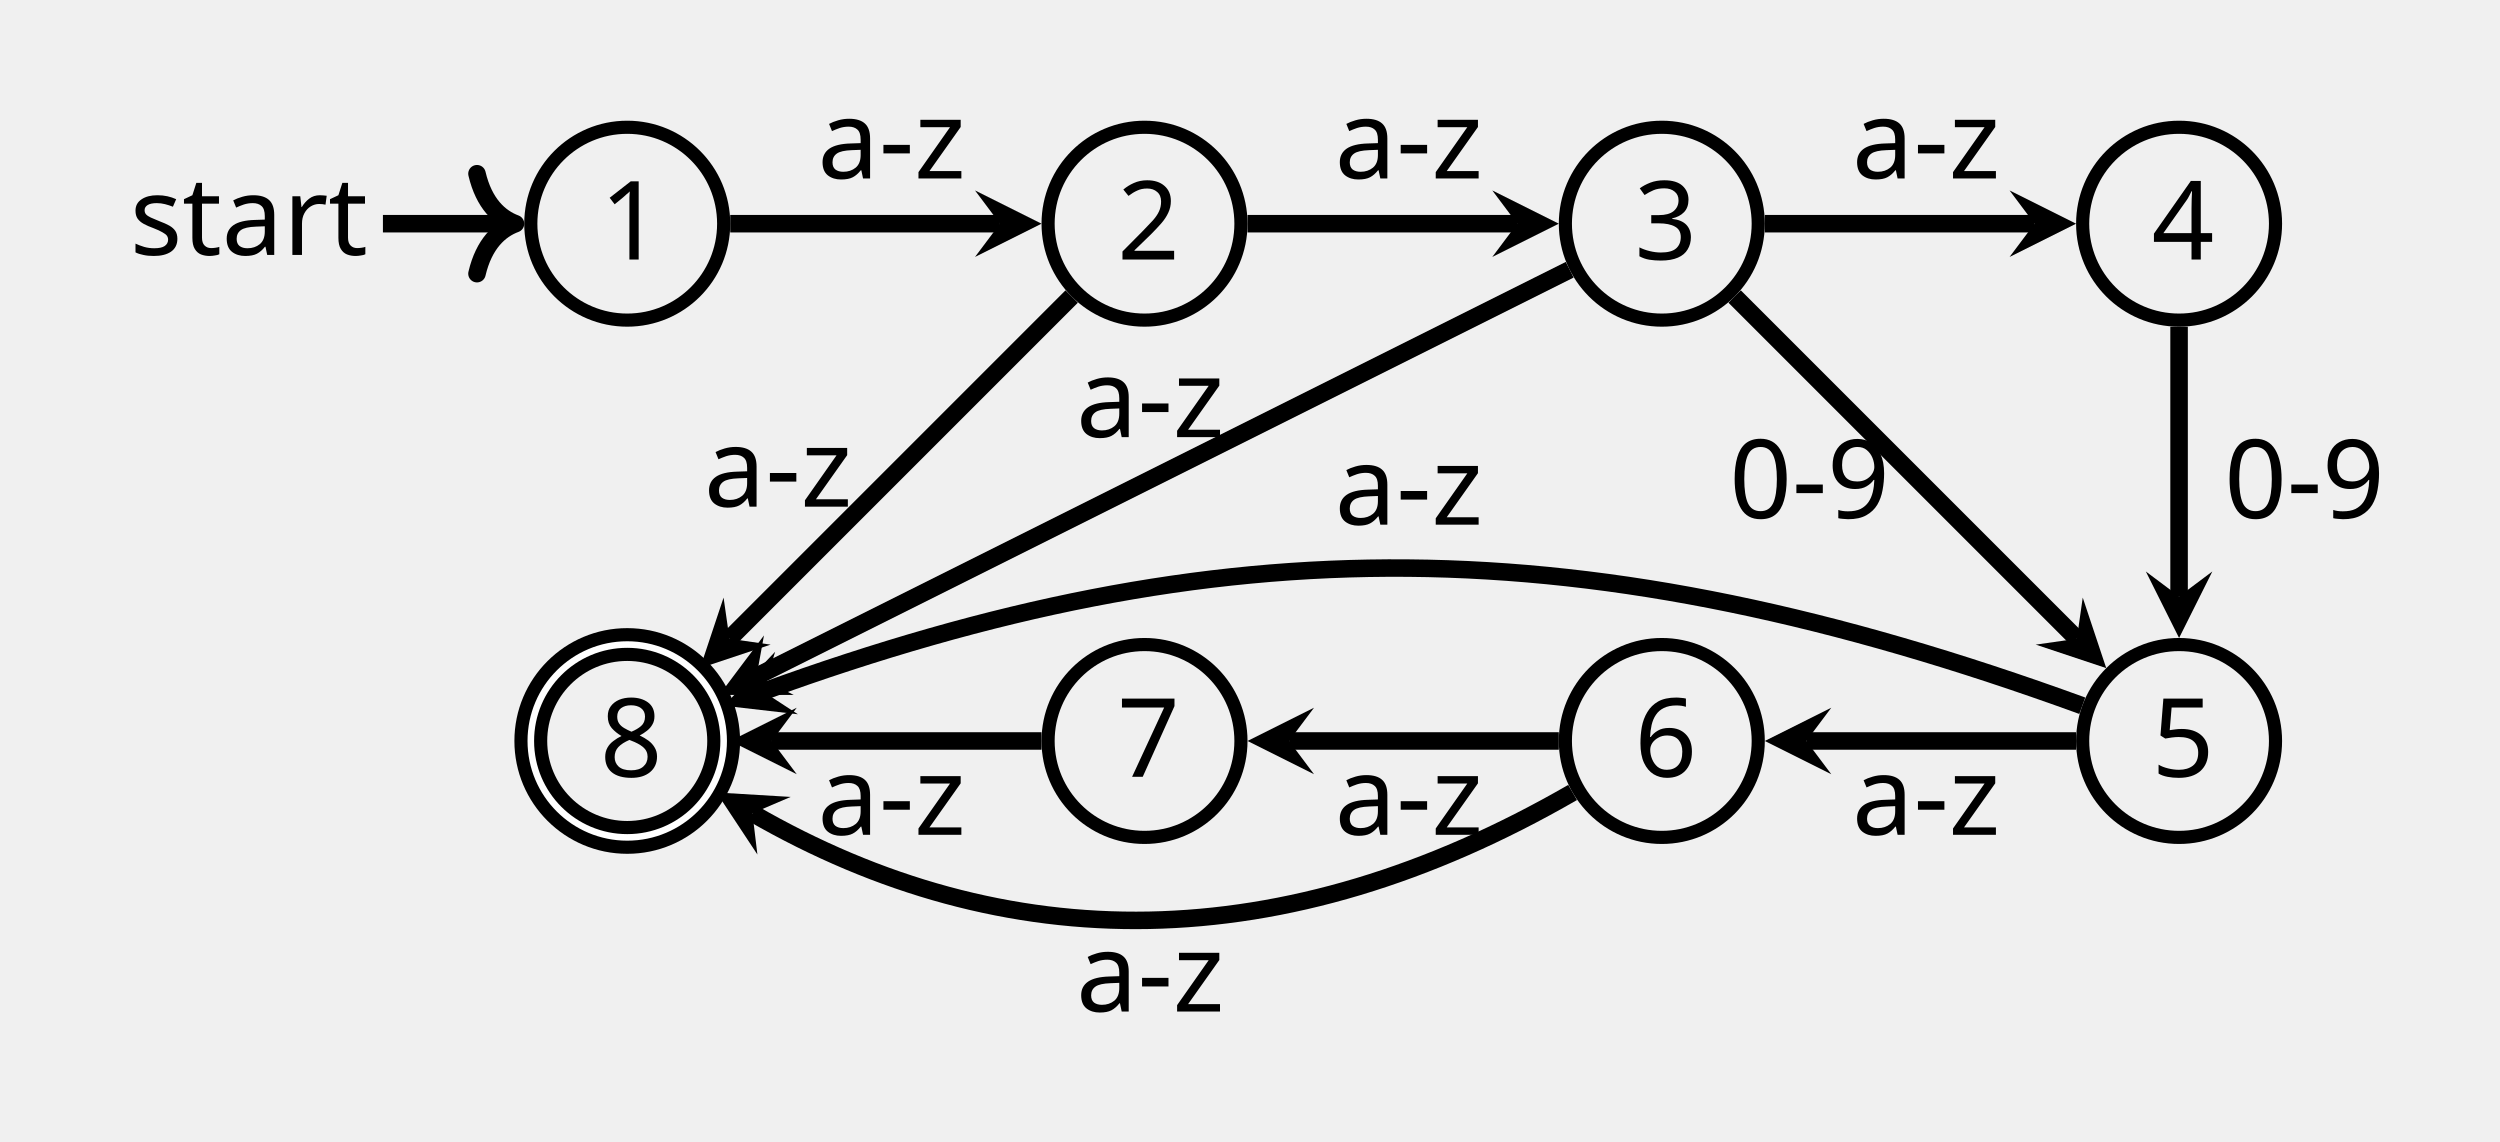
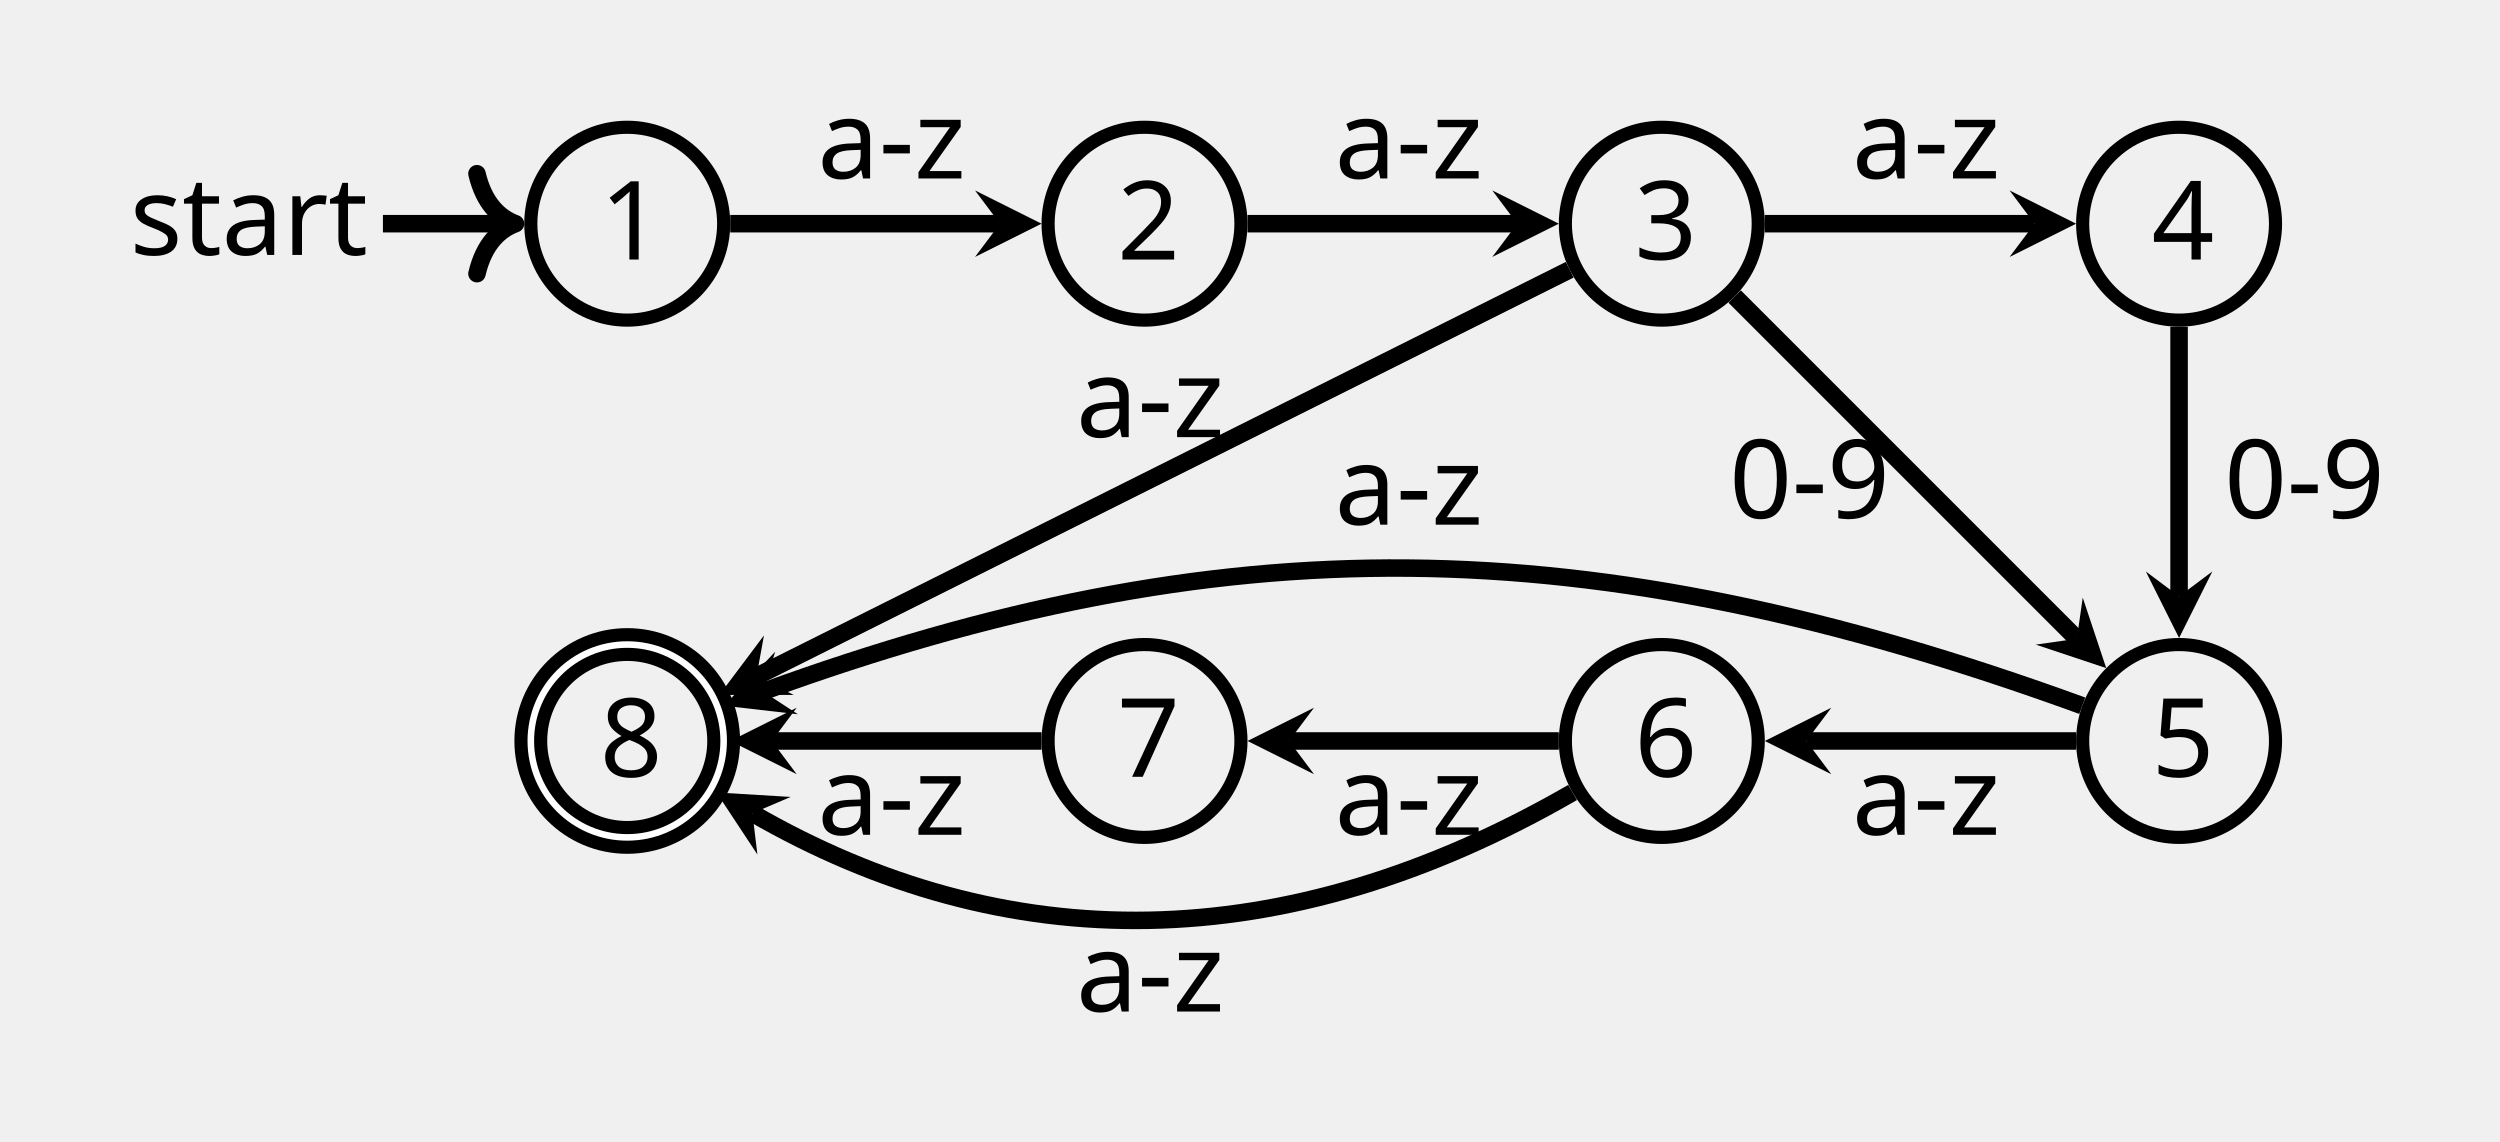
<svg xmlns="http://www.w3.org/2000/svg" version="1.1" id="svg2" width="303.543" height="138.58" viewBox="0 0 303.543 138.58">
  <defs id="defs6" />
  <g id="g8" transform="matrix(1.333333,0,0,-1.333333,0,138.58)">
    <g id="g10" transform="translate(57.118,83.565)">
      <g id="g12">
        <g id="g14">
          <g id="g16">
            <g id="g18">
              <path d="M 8.781,0 C 8.781,4.85 4.85,8.781 0,8.781 -4.85,8.781 -8.781,4.85 -8.781,0 c 0,-4.85 3.932,-8.781 8.781,-8.781 4.85,0 8.781,3.932 8.781,8.781 z" style="fill:none;stroke:#000000;stroke-width:1.196;stroke-linecap:butt;stroke-linejoin:miter;stroke-miterlimit:10;stroke-dasharray:none;stroke-opacity:1" id="path20" />
            </g>
            <g id="g22" transform="translate(-2.49,-3.265)">
              <g id="g24">
                <g id="g26" transform="translate(-54.628,-80.3)">
                  <text xml:space="preserve" transform="matrix(1,0,0,-1,54.628,80.3)" style="font-variant:normal;font-weight:normal;font-size:9.963px;font-family:CMSS10;-inkscape-font-specification:CMSS10;writing-mode:lr-tb;fill:#000000;fill-opacity:1;fill-rule:nonzero;stroke:none" id="text30">
                    <tspan x="0" y="0" id="tspan28">1</tspan>
                  </text>
                  <g id="g32" transform="translate(54.628,80.3)" />
                </g>
              </g>
              <g id="g34" transform="translate(2.49,3.265)" />
            </g>
          </g>
          <g id="g36">
            <g id="g38">
              <path d="m -22.248,0 h 11.274" style="fill:none;stroke:#000000;stroke-width:1.594;stroke-linecap:butt;stroke-linejoin:miter;stroke-miterlimit:10;stroke-dasharray:none;stroke-opacity:1" id="path40" />
              <g id="g42" transform="translate(-10.17616)">
                <g id="g44">
                  <path d="M -3.507,4.551 C -2.866,1.82 -1.438,0.531 0,0 -1.438,-0.531 -2.866,-1.82 -3.507,-4.551" style="fill:none;stroke:#000000;stroke-width:1.594;stroke-linecap:round;stroke-linejoin:round;stroke-miterlimit:10;stroke-dasharray:none;stroke-opacity:1" id="path46" />
                </g>
              </g>
              <g id="g48">
                <g id="g50" transform="translate(-45.294,-2.846)">
                  <g id="g52">
                    <g id="g54" transform="translate(-11.824,-80.719)">
                      <text xml:space="preserve" transform="matrix(1,0,0,-1,11.824,80.719)" style="font-variant:normal;font-weight:normal;font-size:9.963px;font-family:CMSS10;-inkscape-font-specification:CMSS10;writing-mode:lr-tb;fill:#000000;fill-opacity:1;fill-rule:nonzero;stroke:none" id="text58">
                        <tspan x="0 3.819 7.416 11.925 15.329" y="0" id="tspan56">start</tspan>
                      </text>
                      <g id="g60" transform="translate(11.824,80.719)" />
                    </g>
                  </g>
                  <g id="g62" transform="translate(45.294,2.846)" />
                </g>
              </g>
            </g>
          </g>
          <g id="g64">
            <g id="g66">
              <path d="m 55.886,0 c 0,4.85 -3.932,8.781 -8.781,8.781 -4.85,0 -8.781,-3.932 -8.781,-8.781 0,-4.85 3.932,-8.781 8.781,-8.781 4.85,0 8.781,3.932 8.781,8.781 z" style="fill:none;stroke:#000000;stroke-width:1.196;stroke-linecap:butt;stroke-linejoin:miter;stroke-miterlimit:10;stroke-dasharray:none;stroke-opacity:1" id="path68" />
            </g>
            <g id="g70" transform="translate(44.614,-3.265)">
              <g id="g72">
                <g id="g74" transform="translate(-101.732,-80.3)">
                  <text xml:space="preserve" transform="matrix(1,0,0,-1,101.732,80.3)" style="font-variant:normal;font-weight:normal;font-size:9.963px;font-family:CMSS10;-inkscape-font-specification:CMSS10;writing-mode:lr-tb;fill:#000000;fill-opacity:1;fill-rule:nonzero;stroke:none" id="text78">
                    <tspan x="0" y="0" id="tspan76">2</tspan>
                  </text>
                  <g id="g80" transform="translate(101.732,80.3)" />
                </g>
              </g>
              <g id="g82" transform="translate(-44.614,3.265)" />
            </g>
          </g>
          <g id="g84">
            <g id="g86">
              <path d="m 102.992,0 c 0,4.85 -3.932,8.781 -8.781,8.781 -4.85,0 -8.781,-3.932 -8.781,-8.781 0,-4.85 3.932,-8.781 8.781,-8.781 4.85,0 8.781,3.932 8.781,8.781 z" style="fill:none;stroke:#000000;stroke-width:1.196;stroke-linecap:butt;stroke-linejoin:miter;stroke-miterlimit:10;stroke-dasharray:none;stroke-opacity:1" id="path88" />
            </g>
            <g id="g90" transform="translate(91.719,-3.265)">
              <g id="g92">
                <g id="g94" transform="translate(-148.837,-80.3)">
                  <text xml:space="preserve" transform="matrix(1,0,0,-1,148.837,80.3)" style="font-variant:normal;font-weight:normal;font-size:9.963px;font-family:CMSS10;-inkscape-font-specification:CMSS10;writing-mode:lr-tb;fill:#000000;fill-opacity:1;fill-rule:nonzero;stroke:none" id="text98">
                    <tspan x="0" y="0" id="tspan96">3</tspan>
                  </text>
                  <g id="g100" transform="translate(148.837,80.3)" />
                </g>
              </g>
              <g id="g102" transform="translate(-91.719,3.265)" />
            </g>
          </g>
          <g id="g104">
            <g id="g106">
              <path d="m 150.097,0 c 0,4.85 -3.932,8.781 -8.781,8.781 -4.85,0 -8.781,-3.932 -8.781,-8.781 0,-4.85 3.932,-8.781 8.781,-8.781 4.85,0 8.781,3.932 8.781,8.781 z" style="fill:none;stroke:#000000;stroke-width:1.196;stroke-linecap:butt;stroke-linejoin:miter;stroke-miterlimit:10;stroke-dasharray:none;stroke-opacity:1" id="path108" />
            </g>
            <g id="g110" transform="translate(138.823,-3.265)">
              <g id="g112">
                <g id="g114" transform="translate(-195.941,-80.3)">
                  <text xml:space="preserve" transform="matrix(1,0,0,-1,195.941,80.3)" style="font-variant:normal;font-weight:normal;font-size:9.963px;font-family:CMSS10;-inkscape-font-specification:CMSS10;writing-mode:lr-tb;fill:#000000;fill-opacity:1;fill-rule:nonzero;stroke:none" id="text118">
                    <tspan x="0" y="0" id="tspan116">4</tspan>
                  </text>
                  <g id="g120" transform="translate(195.941,80.3)" />
                </g>
              </g>
              <g id="g122" transform="translate(-138.823,3.265)" />
            </g>
          </g>
          <g id="g124">
            <g id="g126">
              <path d="m 150.097,-47.105 c 0,4.85 -3.932,8.781 -8.781,8.781 -4.85,0 -8.781,-3.932 -8.781,-8.781 0,-4.85 3.932,-8.781 8.781,-8.781 4.85,0 8.781,3.932 8.781,8.781 z" style="fill:none;stroke:#000000;stroke-width:1.196;stroke-linecap:butt;stroke-linejoin:miter;stroke-miterlimit:10;stroke-dasharray:none;stroke-opacity:1" id="path128" />
            </g>
            <g id="g130" transform="translate(138.823,-50.37)">
              <g id="g132">
                <g id="g134" transform="translate(-195.941,-33.195)">
                  <text xml:space="preserve" transform="matrix(1,0,0,-1,195.941,33.195)" style="font-variant:normal;font-weight:normal;font-size:9.963px;font-family:CMSS10;-inkscape-font-specification:CMSS10;writing-mode:lr-tb;fill:#000000;fill-opacity:1;fill-rule:nonzero;stroke:none" id="text138">
                    <tspan x="0" y="0" id="tspan136">5</tspan>
                  </text>
                  <g id="g140" transform="translate(195.941,33.195)" />
                </g>
              </g>
              <g id="g142" transform="translate(-138.823,50.37)" />
            </g>
          </g>
          <g id="g144">
            <g id="g146">
              <path d="m 102.992,-47.105 c 0,4.85 -3.932,8.781 -8.781,8.781 -4.85,0 -8.781,-3.932 -8.781,-8.781 0,-4.85 3.932,-8.781 8.781,-8.781 4.85,0 8.781,3.932 8.781,8.781 z" style="fill:none;stroke:#000000;stroke-width:1.196;stroke-linecap:butt;stroke-linejoin:miter;stroke-miterlimit:10;stroke-dasharray:none;stroke-opacity:1" id="path148" />
            </g>
            <g id="g150" transform="translate(91.719,-50.37)">
              <g id="g152">
                <g id="g154" transform="translate(-148.837,-33.195)">
                  <text xml:space="preserve" transform="matrix(1,0,0,-1,148.837,33.195)" style="font-variant:normal;font-weight:normal;font-size:9.963px;font-family:CMSS10;-inkscape-font-specification:CMSS10;writing-mode:lr-tb;fill:#000000;fill-opacity:1;fill-rule:nonzero;stroke:none" id="text158">
                    <tspan x="0" y="0" id="tspan156">6</tspan>
                  </text>
                  <g id="g160" transform="translate(148.837,33.195)" />
                </g>
              </g>
              <g id="g162" transform="translate(-91.719,50.37)" />
            </g>
          </g>
          <g id="g164">
            <g id="g166">
              <path d="m 55.886,-47.105 c 0,4.85 -3.932,8.781 -8.781,8.781 -4.85,0 -8.781,-3.932 -8.781,-8.781 0,-4.85 3.932,-8.781 8.781,-8.781 4.85,0 8.781,3.932 8.781,8.781 z" style="fill:none;stroke:#000000;stroke-width:1.196;stroke-linecap:butt;stroke-linejoin:miter;stroke-miterlimit:10;stroke-dasharray:none;stroke-opacity:1" id="path168" />
            </g>
            <g id="g170" transform="translate(44.614,-50.37)">
              <g id="g172">
                <g id="g174" transform="translate(-101.732,-33.195)">
                  <text xml:space="preserve" transform="matrix(1,0,0,-1,101.732,33.195)" style="font-variant:normal;font-weight:normal;font-size:9.963px;font-family:CMSS10;-inkscape-font-specification:CMSS10;writing-mode:lr-tb;fill:#000000;fill-opacity:1;fill-rule:nonzero;stroke:none" id="text178">
                    <tspan x="0" y="0" id="tspan176">7</tspan>
                  </text>
                  <g id="g180" transform="translate(101.732,33.195)" />
                </g>
              </g>
              <g id="g182" transform="translate(-44.614,50.37)" />
            </g>
          </g>
          <g id="g184">
            <g id="g186">
              <g id="g188">
                <path d="m 8.781,-47.105 c 0,4.85 -3.932,8.781 -8.781,8.781 -4.85,0 -8.781,-3.932 -8.781,-8.781 0,-4.85 3.932,-8.781 8.781,-8.781 4.85,0 8.781,3.932 8.781,8.781 z" style="fill:none;stroke:#000000;stroke-width:2.989;stroke-linecap:butt;stroke-linejoin:miter;stroke-miterlimit:10;stroke-dasharray:none;stroke-opacity:1" id="path190" />
                <g id="g192">
                  <path d="m 8.781,-47.105 c 0,4.85 -3.932,8.781 -8.781,8.781 -4.85,0 -8.781,-3.932 -8.781,-8.781 0,-4.85 3.932,-8.781 8.781,-8.781 4.85,0 8.781,3.932 8.781,8.781 z" style="fill:none;stroke:#ffffff;stroke-width:0.598;stroke-linecap:butt;stroke-linejoin:miter;stroke-miterlimit:10;stroke-dasharray:none;stroke-opacity:1" id="path194" />
                </g>
              </g>
            </g>
            <g id="g196" transform="translate(-2.49,-50.37)">
              <g id="g198">
                <g id="g200" transform="translate(-54.628,-33.195)">
                  <text xml:space="preserve" transform="matrix(1,0,0,-1,54.628,33.195)" style="font-variant:normal;font-weight:normal;font-size:9.963px;font-family:CMSS10;-inkscape-font-specification:CMSS10;writing-mode:lr-tb;fill:#000000;fill-opacity:1;fill-rule:nonzero;stroke:none" id="text204">
                    <tspan x="0" y="0" id="tspan202">8</tspan>
                  </text>
                  <g id="g206" transform="translate(54.628,33.195)" />
                </g>
              </g>
              <g id="g208" transform="translate(2.49,50.37)" />
            </g>
          </g>
          <g id="g210">
            <g id="g212">
              <path d="M 9.379,0 H 33.94" style="fill:none;stroke:#000000;stroke-width:1.594;stroke-linecap:butt;stroke-linejoin:miter;stroke-miterlimit:10;stroke-dasharray:none;stroke-opacity:1" id="path214" />
              <g id="g216" transform="translate(33.94012)">
                <g id="g218">
                  <path d="M 3.786,0 -2.271,3.029 0,0 -2.271,-3.029" style="fill:#000000;fill-opacity:1;fill-rule:nonzero;stroke:none" id="path220" />
                </g>
              </g>
              <g id="g222">
                <g id="g224" transform="translate(17.333,4.118)">
                  <g id="g226">
                    <g id="g228" transform="translate(-74.451,-87.683)">
                      <text xml:space="preserve" transform="matrix(1,0,0,-1,74.451,87.683)" style="font-variant:normal;font-weight:normal;font-size:9.963px;font-family:CMSS10;-inkscape-font-specification:CMSS10;writing-mode:lr-tb;fill:#000000;fill-opacity:1;fill-rule:nonzero;stroke:none" id="text232">
                        <tspan x="0 4.788 8.109" y="0" id="tspan230">a-z</tspan>
                      </text>
                      <g id="g234" transform="translate(74.451,87.683)" />
                    </g>
                  </g>
                  <g id="g236" transform="translate(-17.333,-4.118)" />
                </g>
              </g>
            </g>
          </g>
          <g id="g238">
            <g id="g240">
              <path d="M 56.484,0 H 81.045" style="fill:none;stroke:#000000;stroke-width:1.594;stroke-linecap:butt;stroke-linejoin:miter;stroke-miterlimit:10;stroke-dasharray:none;stroke-opacity:1" id="path242" />
              <g id="g244" transform="translate(81.04524)">
                <g id="g246">
                  <path d="M 3.786,0 -2.271,3.029 0,0 -2.271,-3.029" style="fill:#000000;fill-opacity:1;fill-rule:nonzero;stroke:none" id="path248" />
                </g>
              </g>
              <g id="g250">
                <g id="g252" transform="translate(64.437,4.118)">
                  <g id="g254">
                    <g id="g256" transform="translate(-121.555,-87.683)">
                      <text xml:space="preserve" transform="matrix(1,0,0,-1,121.555,87.683)" style="font-variant:normal;font-weight:normal;font-size:9.963px;font-family:CMSS10;-inkscape-font-specification:CMSS10;writing-mode:lr-tb;fill:#000000;fill-opacity:1;fill-rule:nonzero;stroke:none" id="text260">
                        <tspan x="0 4.788 8.109" y="0" id="tspan258">a-z</tspan>
                      </text>
                      <g id="g262" transform="translate(121.555,87.683)" />
                    </g>
                  </g>
                  <g id="g264" transform="translate(-64.437,-4.118)" />
                </g>
              </g>
            </g>
          </g>
          <g id="g266">
            <g id="g268">
-               <path d="M 40.473,-6.632 9.309,-37.796" style="fill:none;stroke:#000000;stroke-width:1.594;stroke-linecap:butt;stroke-linejoin:miter;stroke-miterlimit:10;stroke-dasharray:none;stroke-opacity:1" id="path270" />
-               <g id="g272" transform="matrix(-0.7071,-0.7071,0.7071,-0.7071,9.30905,-37.79605)">
+               <path d="m 103.589,0 h 24.561" style="fill:none;stroke:#000000;stroke-width:1.594;stroke-linecap:butt;stroke-linejoin:miter;stroke-miterlimit:10;stroke-dasharray:none;stroke-opacity:1" id="path270" />
+               <g id="g272" transform="translate(128.1503)">
                <g id="g274">
                  <path d="M 3.786,0 -2.271,3.029 0,0 -2.271,-3.029" style="fill:#000000;fill-opacity:1;fill-rule:nonzero;stroke:none" id="path276" />
                </g>
              </g>
              <g id="g278">
-                 <g id="g280" transform="translate(6.996,-25.766)">
+                 <g id="g280" transform="translate(111.542,4.118)">
                  <g id="g282">
-                     <g id="g284" transform="translate(-64.114,-57.799)">
-                       <text xml:space="preserve" transform="matrix(1,0,0,-1,64.114,57.799)" style="font-variant:normal;font-weight:normal;font-size:9.963px;font-family:CMSS10;-inkscape-font-specification:CMSS10;writing-mode:lr-tb;fill:#000000;fill-opacity:1;fill-rule:nonzero;stroke:none" id="text288">
+                     <g id="g284" transform="translate(-168.66,-87.683)">
+                       <text xml:space="preserve" transform="matrix(1,0,0,-1,168.66,87.683)" style="font-variant:normal;font-weight:normal;font-size:9.963px;font-family:CMSS10;-inkscape-font-specification:CMSS10;writing-mode:lr-tb;fill:#000000;fill-opacity:1;fill-rule:nonzero;stroke:none" id="text288">
                        <tspan x="0 4.788 8.109" y="0" id="tspan286">a-z</tspan>
                      </text>
-                       <g id="g290" transform="translate(64.114,57.799)" />
-                     </g>
-                   </g>
-                   <g id="g292" transform="translate(-6.996,25.766)" />
+                       <g id="g290" transform="translate(168.66,87.683)" />
+                     </g>
+                   </g>
+                   <g id="g292" transform="translate(-111.542,-4.118)" />
                </g>
              </g>
            </g>
          </g>
          <g id="g294">
            <g id="g296">
-               <path d="m 103.589,0 h 24.561" style="fill:none;stroke:#000000;stroke-width:1.594;stroke-linecap:butt;stroke-linejoin:miter;stroke-miterlimit:10;stroke-dasharray:none;stroke-opacity:1" id="path298" />
-               <g id="g300" transform="translate(128.1503)">
+               <path d="m 100.842,-6.632 31.164,-31.164" style="fill:none;stroke:#000000;stroke-width:1.594;stroke-linecap:butt;stroke-linejoin:miter;stroke-miterlimit:10;stroke-dasharray:none;stroke-opacity:1" id="path298" />
+               <g id="g300" transform="matrix(0.7071,-0.7071,0.7071,0.7071,132.0063,-37.79605)">
                <g id="g302">
                  <path d="M 3.786,0 -2.271,3.029 0,0 -2.271,-3.029" style="fill:#000000;fill-opacity:1;fill-rule:nonzero;stroke:none" id="path304" />
                </g>
              </g>
              <g id="g306">
-                 <g id="g308" transform="translate(111.542,4.118)">
+                 <g id="g308" transform="translate(100.361,-26.818)">
                  <g id="g310">
-                     <g id="g312" transform="translate(-168.66,-87.683)">
-                       <text xml:space="preserve" transform="matrix(1,0,0,-1,168.66,87.683)" style="font-variant:normal;font-weight:normal;font-size:9.963px;font-family:CMSS10;-inkscape-font-specification:CMSS10;writing-mode:lr-tb;fill:#000000;fill-opacity:1;fill-rule:nonzero;stroke:none" id="text316">
-                         <tspan x="0 4.788 8.109" y="0" id="tspan314">a-z</tspan>
-                       </text>
-                       <g id="g318" transform="translate(168.66,87.683)" />
-                     </g>
-                   </g>
-                   <g id="g320" transform="translate(-111.542,-4.118)" />
+                     <g id="g312" transform="translate(-157.479,-56.747)">
+                       <text xml:space="preserve" transform="matrix(1,0,0,-1,157.479,56.747)" style="font-variant:normal;font-weight:normal;font-size:9.963px;font-family:CMSS10;-inkscape-font-specification:CMSS10;writing-mode:lr-tb;fill:#000000;fill-opacity:1;fill-rule:nonzero;stroke:none" id="text316">
+                         <tspan x="0 4.981 8.302" y="0" id="tspan314">0-9</tspan>
+                       </text>
+                       <g id="g318" transform="translate(157.479,56.747)" />
+                     </g>
+                   </g>
+                   <g id="g320" transform="translate(-100.361,26.818)" />
                </g>
              </g>
            </g>
          </g>
          <g id="g322">
            <g id="g324">
-               <path d="m 100.842,-6.632 31.164,-31.164" style="fill:none;stroke:#000000;stroke-width:1.594;stroke-linecap:butt;stroke-linejoin:miter;stroke-miterlimit:10;stroke-dasharray:none;stroke-opacity:1" id="path326" />
-               <g id="g328" transform="matrix(0.7071,-0.7071,0.7071,0.7071,132.0063,-37.79605)">
+               <path d="M 85.822,-4.194 11.774,-41.218" style="fill:none;stroke:#000000;stroke-width:1.594;stroke-linecap:butt;stroke-linejoin:miter;stroke-miterlimit:10;stroke-dasharray:none;stroke-opacity:1" id="path326" />
+               <g id="g328" transform="matrix(-0.89436,-0.44717,0.44717,-0.89436,11.77426,-41.21808)">
                <g id="g330">
                  <path d="M 3.786,0 -2.271,3.029 0,0 -2.271,-3.029" style="fill:#000000;fill-opacity:1;fill-rule:nonzero;stroke:none" id="path332" />
                </g>
              </g>
              <g id="g334">
-                 <g id="g336" transform="translate(100.361,-26.818)">
+                 <g id="g336" transform="translate(40.885,-19.435)">
                  <g id="g338">
-                     <g id="g340" transform="translate(-157.479,-56.747)">
-                       <text xml:space="preserve" transform="matrix(1,0,0,-1,157.479,56.747)" style="font-variant:normal;font-weight:normal;font-size:9.963px;font-family:CMSS10;-inkscape-font-specification:CMSS10;writing-mode:lr-tb;fill:#000000;fill-opacity:1;fill-rule:nonzero;stroke:none" id="text344">
-                         <tspan x="0 4.981 8.302" y="0" id="tspan342">0-9</tspan>
-                       </text>
-                       <g id="g346" transform="translate(157.479,56.747)" />
-                     </g>
-                   </g>
-                   <g id="g348" transform="translate(-100.361,26.818)" />
+                     <g id="g340" transform="translate(-98.003,-64.13)">
+                       <text xml:space="preserve" transform="matrix(1,0,0,-1,98.003,64.13)" style="font-variant:normal;font-weight:normal;font-size:9.963px;font-family:CMSS10;-inkscape-font-specification:CMSS10;writing-mode:lr-tb;fill:#000000;fill-opacity:1;fill-rule:nonzero;stroke:none" id="text344">
+                         <tspan x="0 4.788 8.109" y="0" id="tspan342">a-z</tspan>
+                       </text>
+                       <g id="g346" transform="translate(98.003,64.13)" />
+                     </g>
+                   </g>
+                   <g id="g348" transform="translate(-40.885,19.435)" />
                </g>
              </g>
            </g>
          </g>
          <g id="g350">
            <g id="g352">
-               <path d="M 85.822,-4.194 11.774,-41.218" style="fill:none;stroke:#000000;stroke-width:1.594;stroke-linecap:butt;stroke-linejoin:miter;stroke-miterlimit:10;stroke-dasharray:none;stroke-opacity:1" id="path354" />
-               <g id="g356" transform="matrix(-0.89436,-0.44717,0.44717,-0.89436,11.77426,-41.21808)">
+               <path d="M 141.315,-9.379 V -33.94" style="fill:none;stroke:#000000;stroke-width:1.594;stroke-linecap:butt;stroke-linejoin:miter;stroke-miterlimit:10;stroke-dasharray:none;stroke-opacity:1" id="path354" />
+               <g id="g356" transform="rotate(-90,53.6876,-87.62772)">
                <g id="g358">
                  <path d="M 3.786,0 -2.271,3.029 0,0 -2.271,-3.029" style="fill:#000000;fill-opacity:1;fill-rule:nonzero;stroke:none" id="path360" />
                </g>
              </g>
              <g id="g362">
-                 <g id="g364" transform="translate(40.885,-19.435)">
+                 <g id="g364" transform="translate(145.431,-26.818)">
                  <g id="g366">
-                     <g id="g368" transform="translate(-98.003,-64.13)">
-                       <text xml:space="preserve" transform="matrix(1,0,0,-1,98.003,64.13)" style="font-variant:normal;font-weight:normal;font-size:9.963px;font-family:CMSS10;-inkscape-font-specification:CMSS10;writing-mode:lr-tb;fill:#000000;fill-opacity:1;fill-rule:nonzero;stroke:none" id="text372">
-                         <tspan x="0 4.788 8.109" y="0" id="tspan370">a-z</tspan>
-                       </text>
-                       <g id="g374" transform="translate(98.003,64.13)" />
-                     </g>
-                   </g>
-                   <g id="g376" transform="translate(-40.885,19.435)" />
+                     <g id="g368" transform="translate(-202.549,-56.747)">
+                       <text xml:space="preserve" transform="matrix(1,0,0,-1,202.549,56.747)" style="font-variant:normal;font-weight:normal;font-size:9.963px;font-family:CMSS10;-inkscape-font-specification:CMSS10;writing-mode:lr-tb;fill:#000000;fill-opacity:1;fill-rule:nonzero;stroke:none" id="text372">
+                         <tspan x="0 4.981 8.302" y="0" id="tspan370">0-9</tspan>
+                       </text>
+                       <g id="g374" transform="translate(202.549,56.747)" />
+                     </g>
+                   </g>
+                   <g id="g376" transform="translate(-145.431,26.818)" />
                </g>
              </g>
            </g>
          </g>
          <g id="g378">
            <g id="g380">
-               <path d="M 141.315,-9.379 V -33.94" style="fill:none;stroke:#000000;stroke-width:1.594;stroke-linecap:butt;stroke-linejoin:miter;stroke-miterlimit:10;stroke-dasharray:none;stroke-opacity:1" id="path382" />
-               <g id="g384" transform="rotate(-90,53.6876,-87.62772)">
+               <path d="M 131.936,-47.105 H 107.375" style="fill:none;stroke:#000000;stroke-width:1.594;stroke-linecap:butt;stroke-linejoin:miter;stroke-miterlimit:10;stroke-dasharray:none;stroke-opacity:1" id="path382" />
+               <g id="g384" transform="rotate(180,53.68759,-23.55255)">
                <g id="g386">
                  <path d="M 3.786,0 -2.271,3.029 0,0 -2.271,-3.029" style="fill:#000000;fill-opacity:1;fill-rule:nonzero;stroke:none" id="path388" />
                </g>
              </g>
              <g id="g390">
-                 <g id="g392" transform="translate(145.431,-26.818)">
+                 <g id="g392" transform="translate(111.542,-55.65)">
                  <g id="g394">
-                     <g id="g396" transform="translate(-202.549,-56.747)">
-                       <text xml:space="preserve" transform="matrix(1,0,0,-1,202.549,56.747)" style="font-variant:normal;font-weight:normal;font-size:9.963px;font-family:CMSS10;-inkscape-font-specification:CMSS10;writing-mode:lr-tb;fill:#000000;fill-opacity:1;fill-rule:nonzero;stroke:none" id="text400">
-                         <tspan x="0 4.981 8.302" y="0" id="tspan398">0-9</tspan>
-                       </text>
-                       <g id="g402" transform="translate(202.549,56.747)" />
-                     </g>
-                   </g>
-                   <g id="g404" transform="translate(-145.431,26.818)" />
+                     <g id="g396" transform="translate(-168.66,-27.915)">
+                       <text xml:space="preserve" transform="matrix(1,0,0,-1,168.66,27.915)" style="font-variant:normal;font-weight:normal;font-size:9.963px;font-family:CMSS10;-inkscape-font-specification:CMSS10;writing-mode:lr-tb;fill:#000000;fill-opacity:1;fill-rule:nonzero;stroke:none" id="text400">
+                         <tspan x="0 4.788 8.109" y="0" id="tspan398">a-z</tspan>
+                       </text>
+                       <g id="g402" transform="translate(168.66,27.915)" />
+                     </g>
+                   </g>
+                   <g id="g404" transform="translate(-111.542,55.65)" />
                </g>
              </g>
            </g>
          </g>
          <g id="g406">
            <g id="g408">
-               <path d="M 131.936,-47.105 H 107.375" style="fill:none;stroke:#000000;stroke-width:1.594;stroke-linecap:butt;stroke-linejoin:miter;stroke-miterlimit:10;stroke-dasharray:none;stroke-opacity:1" id="path410" />
-               <g id="g412" transform="rotate(180,53.68759,-23.55255)">
+               <path d="M 132.502,-43.897 C 87.176,-27.4 54.14,-27.4 12.371,-42.603" style="fill:none;stroke:#000000;stroke-width:1.594;stroke-linecap:butt;stroke-linejoin:miter;stroke-miterlimit:10;stroke-dasharray:none;stroke-opacity:1" id="path410" />
+               <g id="g412" transform="matrix(-0.93968,-0.34201,0.34201,-0.93968,12.37086,-42.60255)">
                <g id="g414">
                  <path d="M 3.786,0 -2.271,3.029 0,0 -2.271,-3.029" style="fill:#000000;fill-opacity:1;fill-rule:nonzero;stroke:none" id="path416" />
                </g>
              </g>
              <g id="g418">
-                 <g id="g420" transform="translate(111.542,-55.65)">
+                 <g id="g420" transform="translate(64.437,-27.406)">
                  <g id="g422">
-                     <g id="g424" transform="translate(-168.66,-27.915)">
-                       <text xml:space="preserve" transform="matrix(1,0,0,-1,168.66,27.915)" style="font-variant:normal;font-weight:normal;font-size:9.963px;font-family:CMSS10;-inkscape-font-specification:CMSS10;writing-mode:lr-tb;fill:#000000;fill-opacity:1;fill-rule:nonzero;stroke:none" id="text428">
+                     <g id="g424" transform="translate(-121.555,-56.159)">
+                       <text xml:space="preserve" transform="matrix(1,0,0,-1,121.555,56.159)" style="font-variant:normal;font-weight:normal;font-size:9.963px;font-family:CMSS10;-inkscape-font-specification:CMSS10;writing-mode:lr-tb;fill:#000000;fill-opacity:1;fill-rule:nonzero;stroke:none" id="text428">
                        <tspan x="0 4.788 8.109" y="0" id="tspan426">a-z</tspan>
                      </text>
-                       <g id="g430" transform="translate(168.66,27.915)" />
-                     </g>
-                   </g>
-                   <g id="g432" transform="translate(-111.542,55.65)" />
+                       <g id="g430" transform="translate(121.555,56.159)" />
+                     </g>
+                   </g>
+                   <g id="g432" transform="translate(-64.437,27.406)" />
                </g>
              </g>
            </g>
          </g>
          <g id="g434">
            <g id="g436">
-               <path d="M 132.502,-43.897 C 87.176,-27.4 54.14,-27.4 12.371,-42.603" style="fill:none;stroke:#000000;stroke-width:1.594;stroke-linecap:butt;stroke-linejoin:miter;stroke-miterlimit:10;stroke-dasharray:none;stroke-opacity:1" id="path438" />
-               <g id="g440" transform="matrix(-0.93968,-0.34201,0.34201,-0.93968,12.37086,-42.60255)">
+               <path d="M 84.831,-47.105 H 60.27" style="fill:none;stroke:#000000;stroke-width:1.594;stroke-linecap:butt;stroke-linejoin:miter;stroke-miterlimit:10;stroke-dasharray:none;stroke-opacity:1" id="path438" />
+               <g id="g440" transform="rotate(180,30.13504,-23.55255)">
                <g id="g442">
                  <path d="M 3.786,0 -2.271,3.029 0,0 -2.271,-3.029" style="fill:#000000;fill-opacity:1;fill-rule:nonzero;stroke:none" id="path444" />
                </g>
              </g>
              <g id="g446">
-                 <g id="g448" transform="translate(64.437,-27.406)">
+                 <g id="g448" transform="translate(64.437,-55.65)">
                  <g id="g450">
-                     <g id="g452" transform="translate(-121.555,-56.159)">
-                       <text xml:space="preserve" transform="matrix(1,0,0,-1,121.555,56.159)" style="font-variant:normal;font-weight:normal;font-size:9.963px;font-family:CMSS10;-inkscape-font-specification:CMSS10;writing-mode:lr-tb;fill:#000000;fill-opacity:1;fill-rule:nonzero;stroke:none" id="text456">
+                     <g id="g452" transform="translate(-121.555,-27.915)">
+                       <text xml:space="preserve" transform="matrix(1,0,0,-1,121.555,27.915)" style="font-variant:normal;font-weight:normal;font-size:9.963px;font-family:CMSS10;-inkscape-font-specification:CMSS10;writing-mode:lr-tb;fill:#000000;fill-opacity:1;fill-rule:nonzero;stroke:none" id="text456">
                        <tspan x="0 4.788 8.109" y="0" id="tspan454">a-z</tspan>
                      </text>
-                       <g id="g458" transform="translate(121.555,56.159)" />
-                     </g>
-                   </g>
-                   <g id="g460" transform="translate(-64.437,27.406)" />
+                       <g id="g458" transform="translate(121.555,27.915)" />
+                     </g>
+                   </g>
+                   <g id="g460" transform="translate(-64.437,55.65)" />
                </g>
              </g>
            </g>
          </g>
          <g id="g462">
            <g id="g464">
-               <path d="M 84.831,-47.105 H 60.27" style="fill:none;stroke:#000000;stroke-width:1.594;stroke-linecap:butt;stroke-linejoin:miter;stroke-miterlimit:10;stroke-dasharray:none;stroke-opacity:1" id="path466" />
-               <g id="g468" transform="rotate(180,30.13504,-23.55255)">
+               <path d="M 86.088,-51.795 C 59.757,-66.997 34.453,-66.997 11.401,-53.687" style="fill:none;stroke:#000000;stroke-width:1.594;stroke-linecap:butt;stroke-linejoin:miter;stroke-miterlimit:10;stroke-dasharray:none;stroke-opacity:1" id="path466" />
+               <g id="g468" transform="matrix(-0.86601,0.49998,-0.49998,-0.86601,11.401,-53.68738)">
                <g id="g470">
                  <path d="M 3.786,0 -2.271,3.029 0,0 -2.271,-3.029" style="fill:#000000;fill-opacity:1;fill-rule:nonzero;stroke:none" id="path472" />
                </g>
              </g>
              <g id="g474">
-                 <g id="g476" transform="translate(64.437,-55.65)">
+                 <g id="g476" transform="translate(40.885,-71.741)">
                  <g id="g478">
-                     <g id="g480" transform="translate(-121.555,-27.915)">
-                       <text xml:space="preserve" transform="matrix(1,0,0,-1,121.555,27.915)" style="font-variant:normal;font-weight:normal;font-size:9.963px;font-family:CMSS10;-inkscape-font-specification:CMSS10;writing-mode:lr-tb;fill:#000000;fill-opacity:1;fill-rule:nonzero;stroke:none" id="text484">
+                     <g id="g480" transform="translate(-98.003,-11.824)">
+                       <text xml:space="preserve" transform="matrix(1,0,0,-1,98.003,11.824)" style="font-variant:normal;font-weight:normal;font-size:9.963px;font-family:CMSS10;-inkscape-font-specification:CMSS10;writing-mode:lr-tb;fill:#000000;fill-opacity:1;fill-rule:nonzero;stroke:none" id="text484">
                        <tspan x="0 4.788 8.109" y="0" id="tspan482">a-z</tspan>
                      </text>
-                       <g id="g486" transform="translate(121.555,27.915)" />
-                     </g>
-                   </g>
-                   <g id="g488" transform="translate(-64.437,55.65)" />
+                       <g id="g486" transform="translate(98.003,11.824)" />
+                     </g>
+                   </g>
+                   <g id="g488" transform="translate(-40.885,71.741)" />
                </g>
              </g>
            </g>
          </g>
          <g id="g490">
            <g id="g492">
-               <path d="M 86.088,-51.795 C 59.757,-66.997 34.453,-66.997 11.401,-53.687" style="fill:none;stroke:#000000;stroke-width:1.594;stroke-linecap:butt;stroke-linejoin:miter;stroke-miterlimit:10;stroke-dasharray:none;stroke-opacity:1" id="path494" />
-               <g id="g496" transform="matrix(-0.86601,0.49998,-0.49998,-0.86601,11.401,-53.68738)">
+               <path d="M 37.726,-47.105 H 13.165" style="fill:none;stroke:#000000;stroke-width:1.594;stroke-linecap:butt;stroke-linejoin:miter;stroke-miterlimit:10;stroke-dasharray:none;stroke-opacity:1" id="path494" />
+               <g id="g496" transform="rotate(180,6.58248,-23.55255)">
                <g id="g498">
                  <path d="M 3.786,0 -2.271,3.029 0,0 -2.271,-3.029" style="fill:#000000;fill-opacity:1;fill-rule:nonzero;stroke:none" id="path500" />
                </g>
              </g>
              <g id="g502">
-                 <g id="g504" transform="translate(40.885,-71.741)">
+                 <g id="g504" transform="translate(17.333,-55.65)">
                  <g id="g506">
-                     <g id="g508" transform="translate(-98.003,-11.824)">
-                       <text xml:space="preserve" transform="matrix(1,0,0,-1,98.003,11.824)" style="font-variant:normal;font-weight:normal;font-size:9.963px;font-family:CMSS10;-inkscape-font-specification:CMSS10;writing-mode:lr-tb;fill:#000000;fill-opacity:1;fill-rule:nonzero;stroke:none" id="text512">
+                     <g id="g508" transform="translate(-74.451,-27.915)">
+                       <text xml:space="preserve" transform="matrix(1,0,0,-1,74.451,27.915)" style="font-variant:normal;font-weight:normal;font-size:9.963px;font-family:CMSS10;-inkscape-font-specification:CMSS10;writing-mode:lr-tb;fill:#000000;fill-opacity:1;fill-rule:nonzero;stroke:none" id="text512">
                        <tspan x="0 4.788 8.109" y="0" id="tspan510">a-z</tspan>
                      </text>
-                       <g id="g514" transform="translate(98.003,11.824)" />
-                     </g>
-                   </g>
-                   <g id="g516" transform="translate(-40.885,71.741)" />
-                 </g>
-               </g>
-             </g>
-           </g>
-           <g id="g518">
-             <g id="g520">
-               <path d="M 37.726,-47.105 H 13.165" style="fill:none;stroke:#000000;stroke-width:1.594;stroke-linecap:butt;stroke-linejoin:miter;stroke-miterlimit:10;stroke-dasharray:none;stroke-opacity:1" id="path522" />
-               <g id="g524" transform="rotate(180,6.58248,-23.55255)">
-                 <g id="g526">
-                   <path d="M 3.786,0 -2.271,3.029 0,0 -2.271,-3.029" style="fill:#000000;fill-opacity:1;fill-rule:nonzero;stroke:none" id="path528" />
-                 </g>
-               </g>
-               <g id="g530">
-                 <g id="g532" transform="translate(17.333,-55.65)">
-                   <g id="g534">
-                     <g id="g536" transform="translate(-74.451,-27.915)">
-                       <text xml:space="preserve" transform="matrix(1,0,0,-1,74.451,27.915)" style="font-variant:normal;font-weight:normal;font-size:9.963px;font-family:CMSS10;-inkscape-font-specification:CMSS10;writing-mode:lr-tb;fill:#000000;fill-opacity:1;fill-rule:nonzero;stroke:none" id="text540">
-                         <tspan x="0 4.788 8.109" y="0" id="tspan538">a-z</tspan>
-                       </text>
-                       <g id="g542" transform="translate(74.451,27.915)" />
-                     </g>
-                   </g>
-                   <g id="g544" transform="translate(-17.333,55.65)" />
+                       <g id="g514" transform="translate(74.451,27.915)" />
+                     </g>
+                   </g>
+                   <g id="g516" transform="translate(-17.333,55.65)" />
                </g>
              </g>
            </g>
          </g>
        </g>
      </g>
    </g>
  </g>
</svg>
